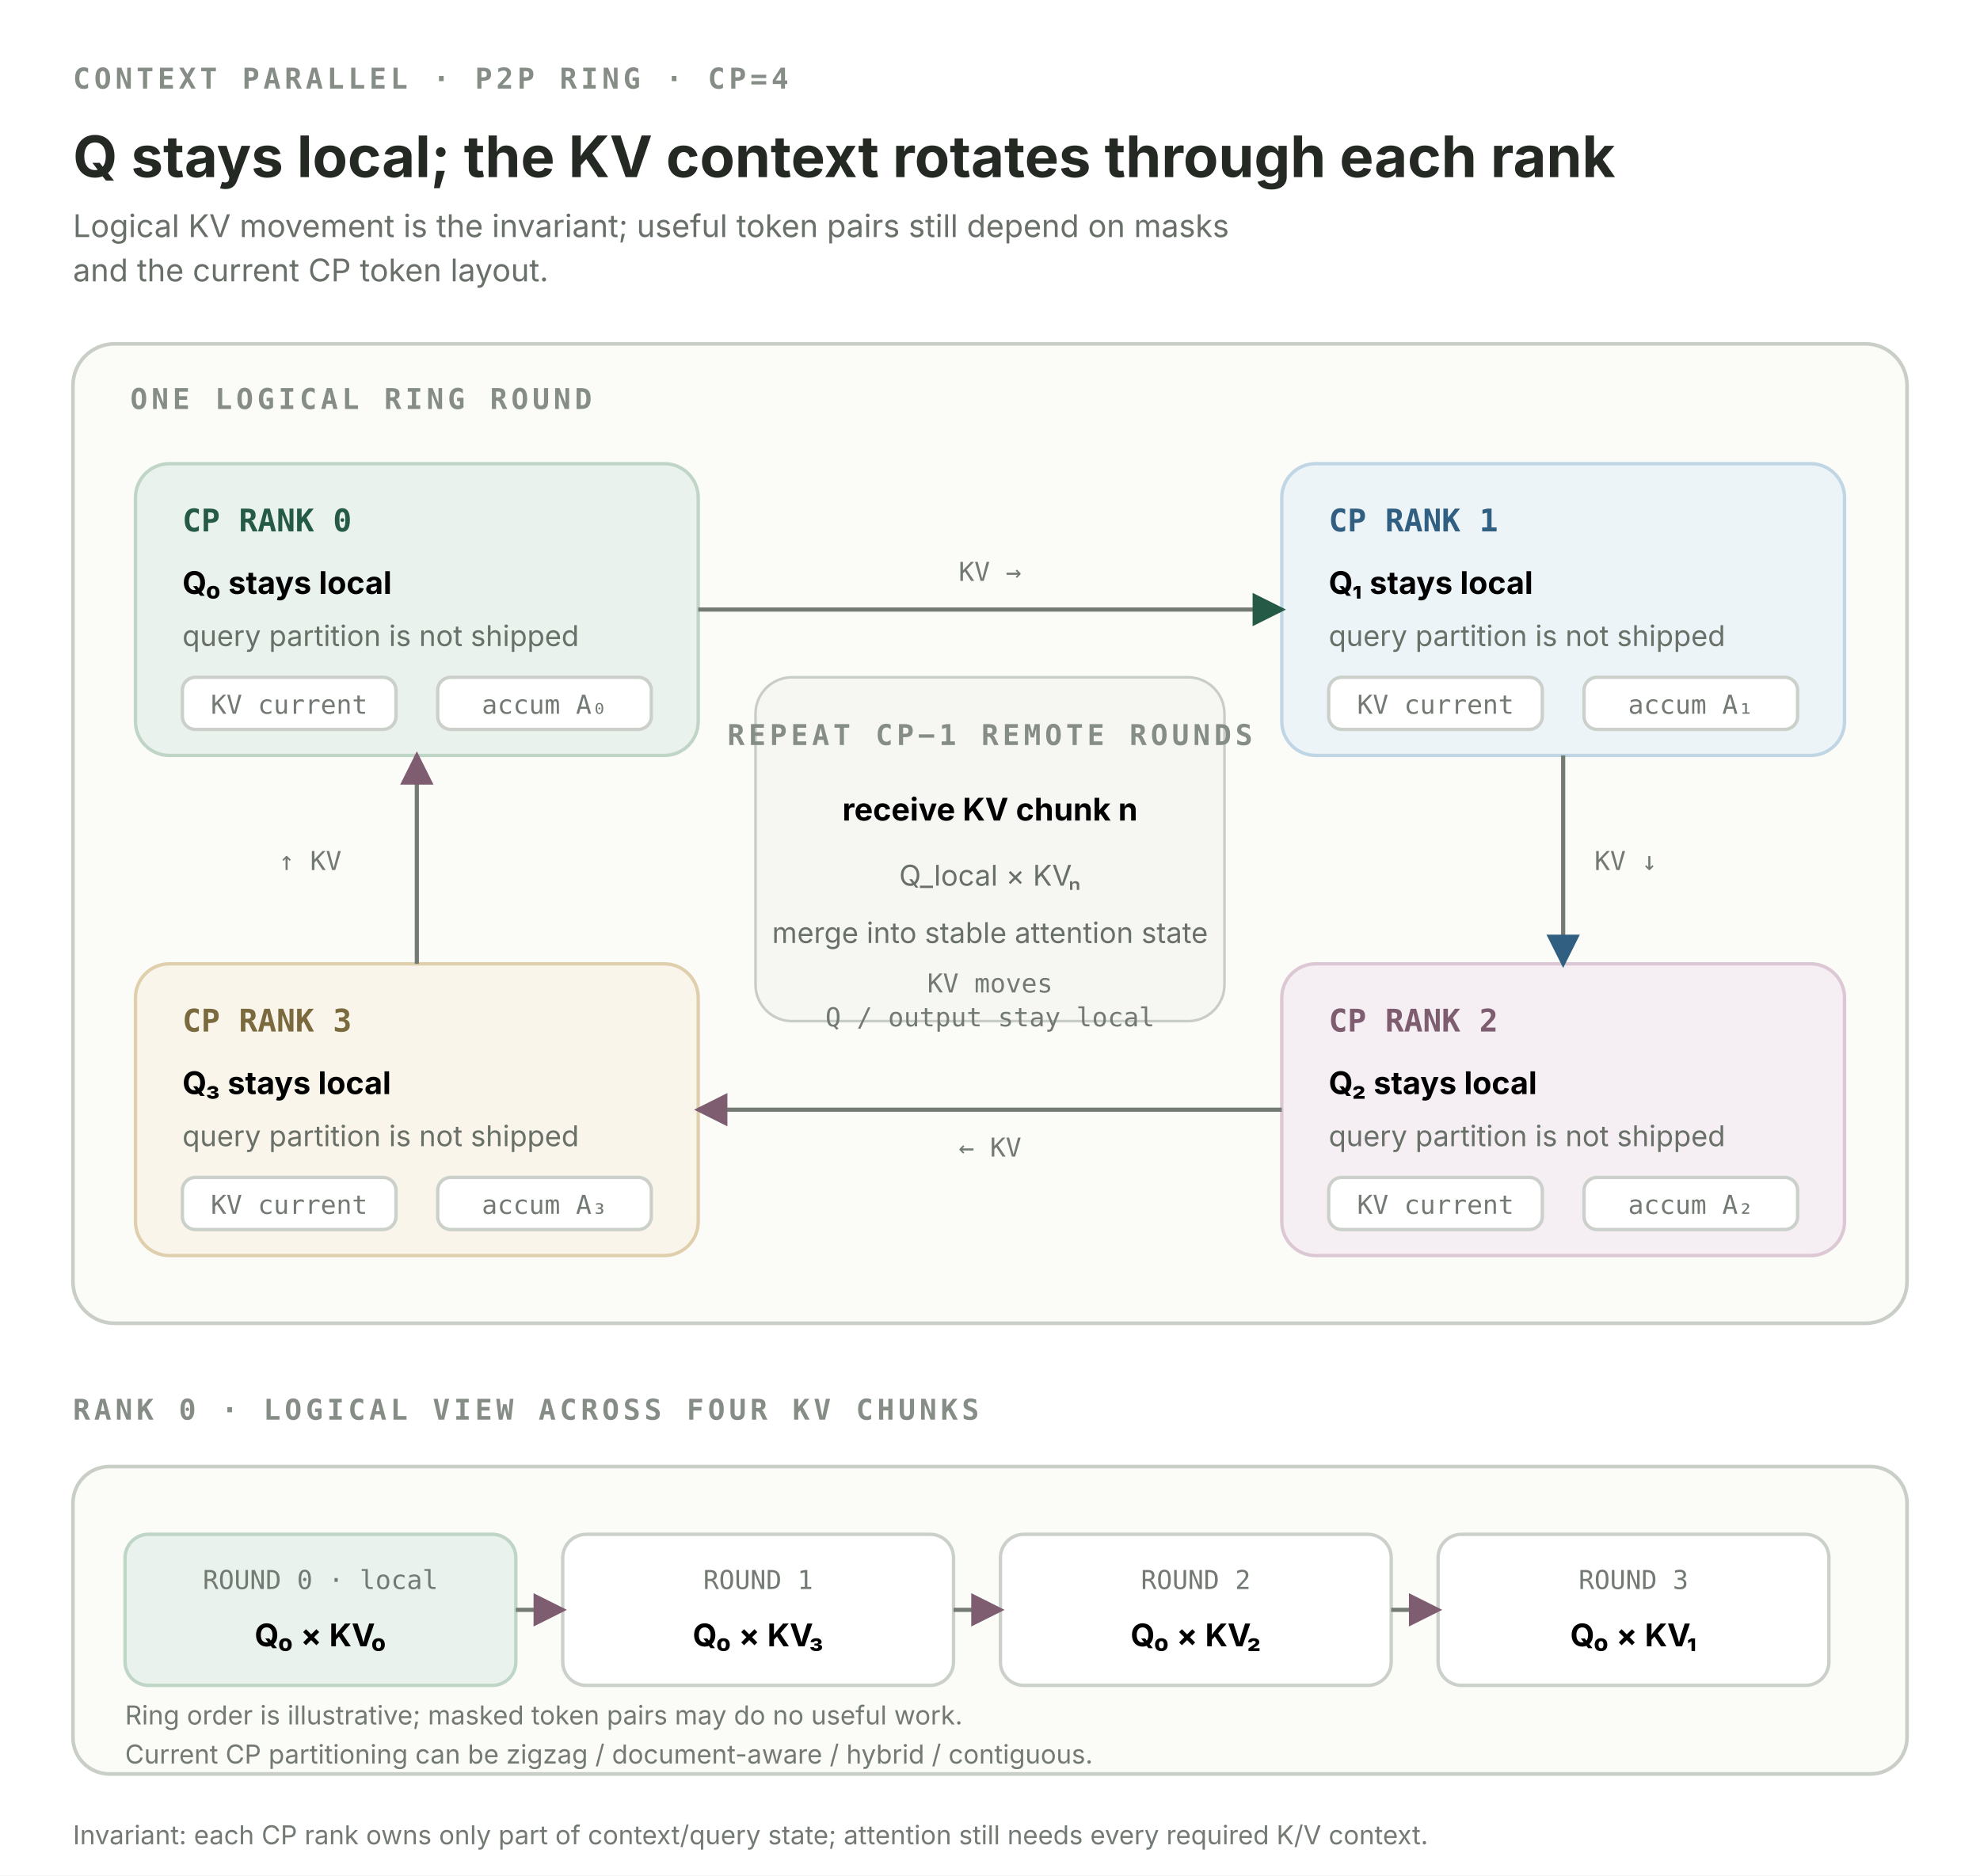
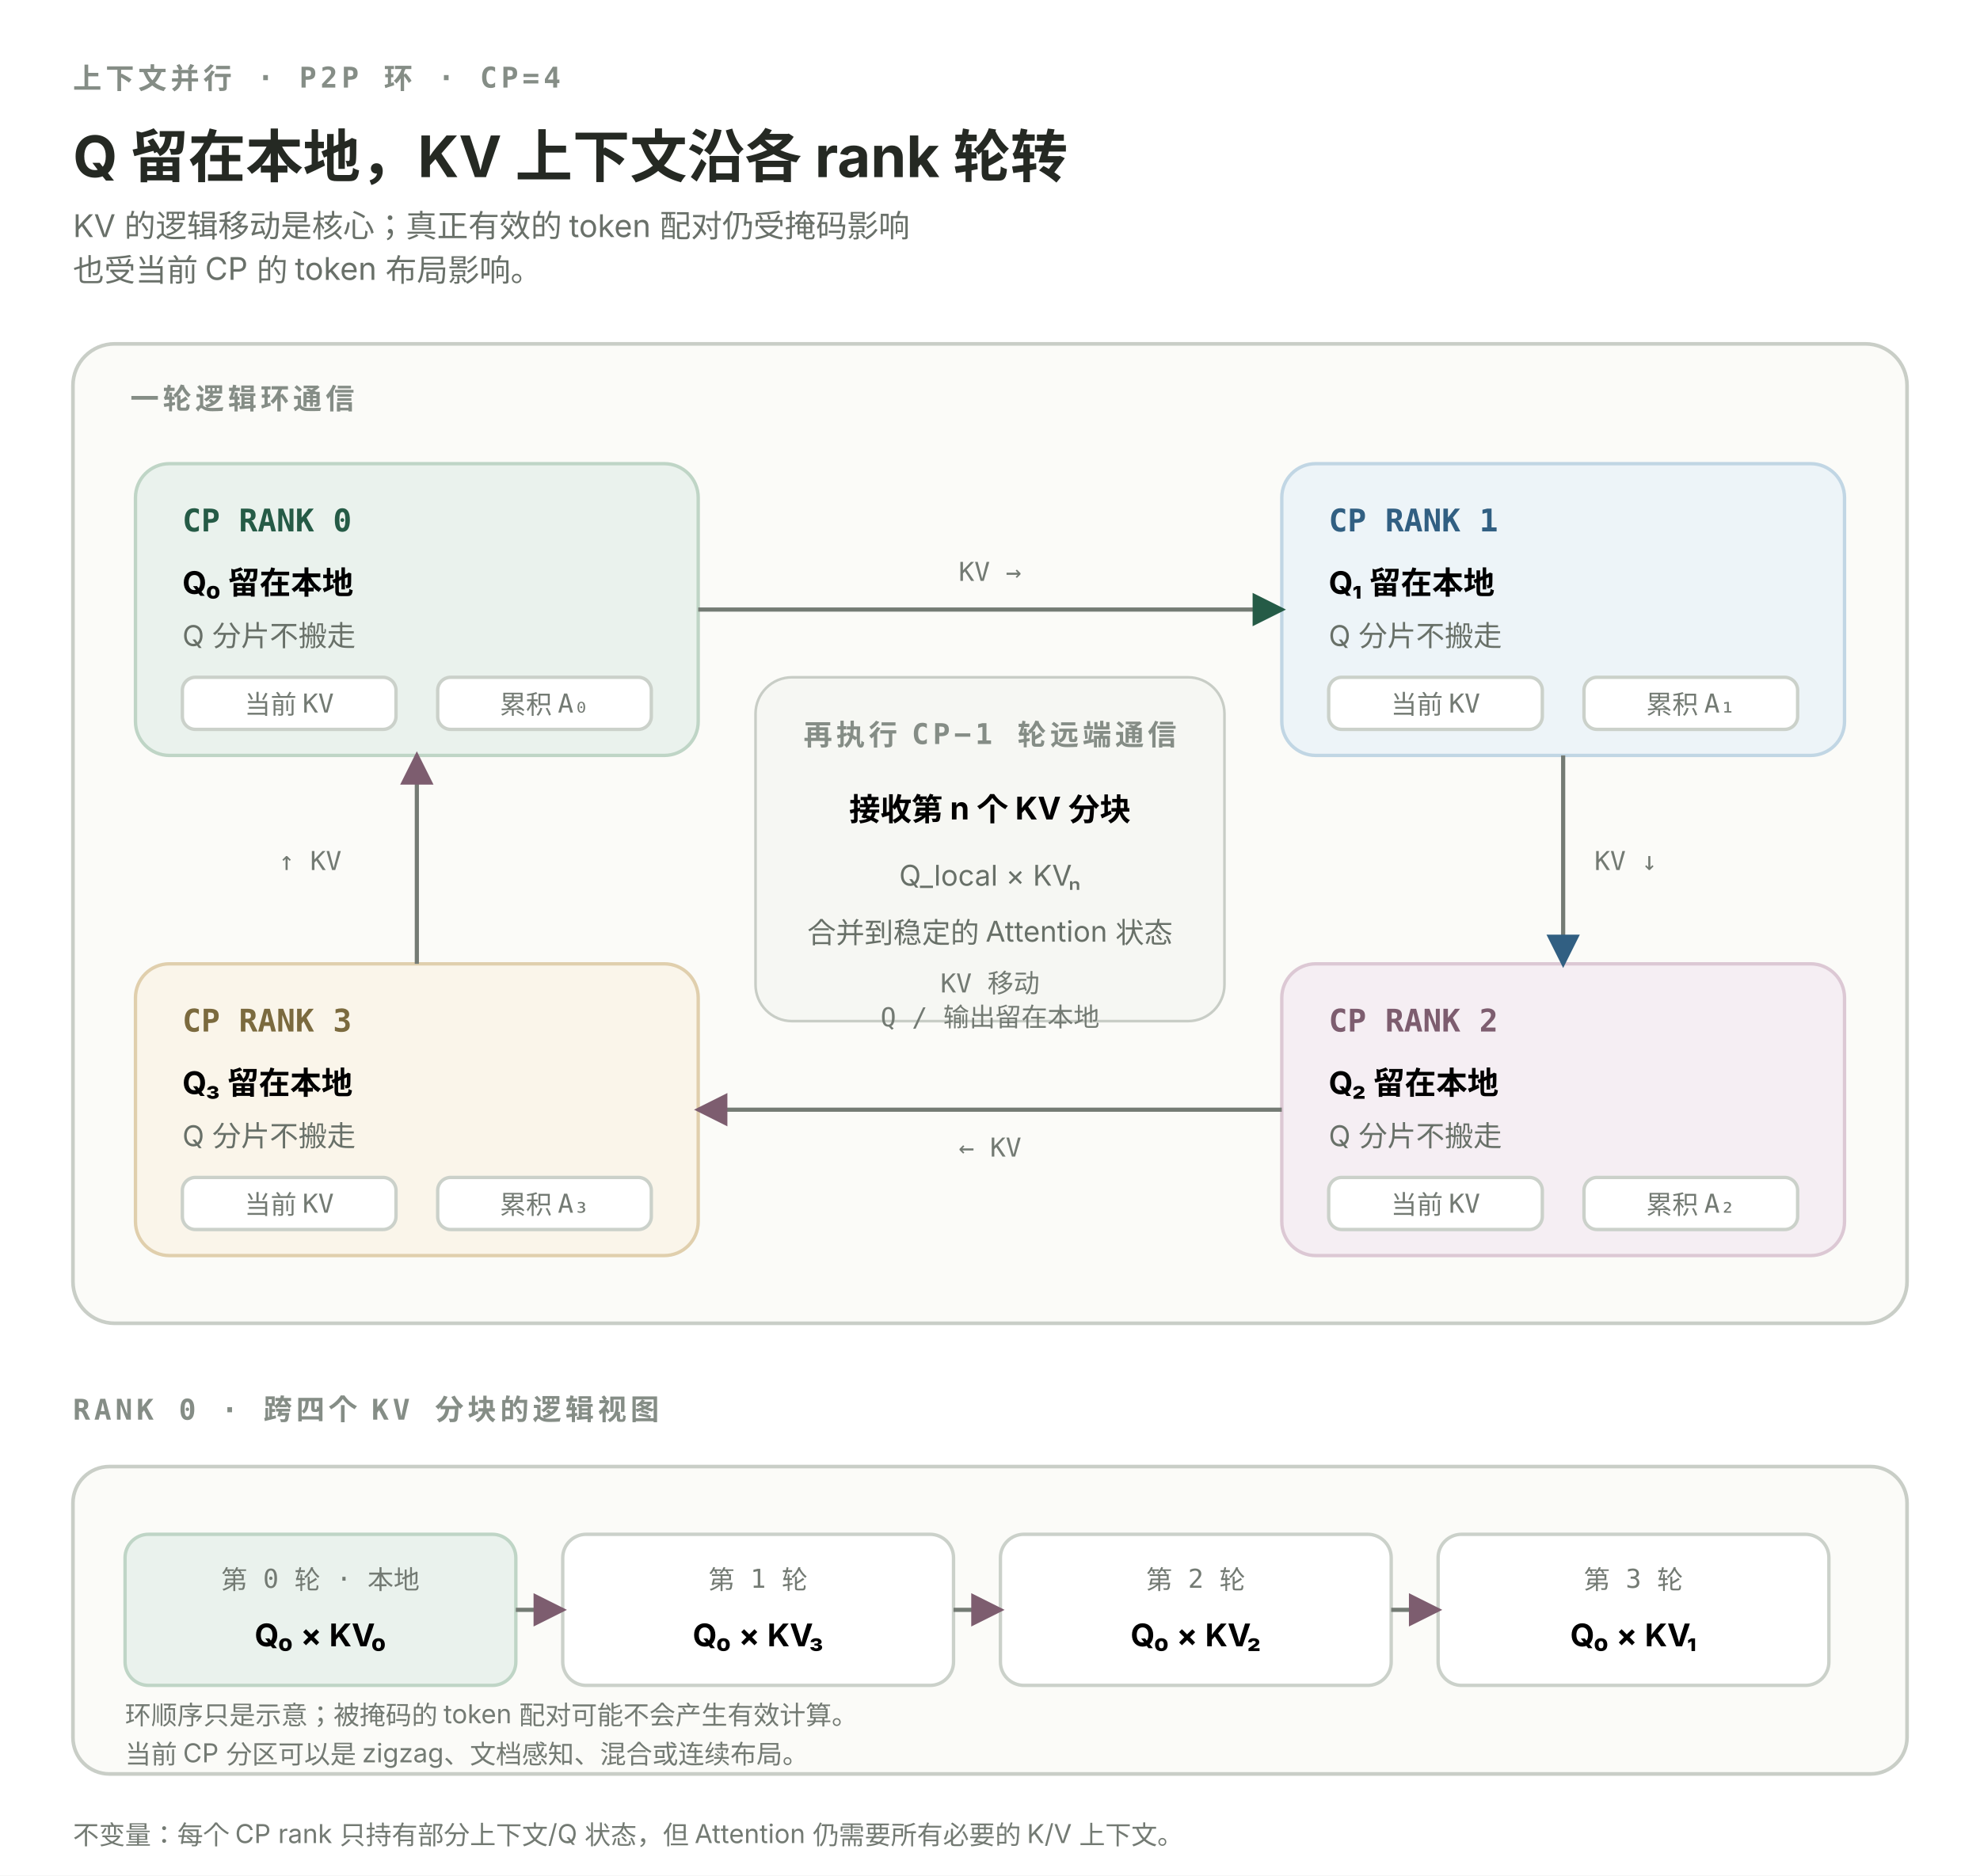
<svg xmlns="http://www.w3.org/2000/svg" viewBox="0 0 760 720" role="img" aria-labelledby="title desc">
  <defs>
    <marker id="g" markerWidth="8" markerHeight="8" refX="7" refY="4" orient="auto">
      <path d="M0 0 L8 4 L0 8Z" fill="#255b46" />
    </marker>
    <marker id="b" markerWidth="8" markerHeight="8" refX="7" refY="4" orient="auto">
      <path d="M0 0 L8 4 L0 8Z" fill="#315f82" />
    </marker>
    <marker id="p" markerWidth="8" markerHeight="8" refX="7" refY="4" orient="auto">
      <path d="M0 0 L8 4 L0 8Z" fill="#7d5d6f" />
    </marker>
    <style>
 .sans{font-family:-apple-system,BlinkMacSystemFont,"Segoe UI",sans-serif}.mono{font-family:ui-monospace,SFMono-Regular,Menlo,Consolas,monospace}.k{font-size:11px;font-weight:700;letter-spacing:1.5px;fill:#858d86}.title{font-size:22px;font-weight:750;fill:#252923}.sub{font-size:12px;fill:#697069}.label{font-size:12px;font-weight:700}.body{font-size:11px;fill:#687068}.tiny{font-size:10px;fill:#737a73}.card{fill:#fff;stroke:#cbd1ca;stroke-width:1.3}.green{fill:#eaf2ed;stroke:#bfd5c6;stroke-width:1.3}.blue{fill:#edf4f8;stroke:#c1d6e4;stroke-width:1.3}.plum{fill:#f5eef3;stroke:#dcc8d4;stroke-width:1.3}.sand{fill:#faf5ea;stroke:#e0cfad;stroke-width:1.3}.panel{fill:#fbfbf8;stroke:#c9cec7;stroke-width:1.4}.line{fill:none;stroke:#747b74;stroke-width:1.6}.dash{fill:none;stroke:#9aa199;stroke-width:1.2;stroke-dasharray:5 5}
 </style>
  </defs>
  <rect width="760" height="720" fill="#fff" />
-   <text class="mono k" x="28" y="34">CONTEXT PARALLEL · P2P RING · CP=4</text>
-   <text class="sans title" x="28" y="68">Q stays local; the KV context rotates through each rank</text>
-   <text class="sans sub" x="28" y="91">Logical KV movement is the invariant; useful token pairs still depend on masks</text>
-   <text class="sans sub" x="28" y="108">and the current CP token layout.</text>
+   <text class="mono k" x="28" y="34">上下文并行 · P2P 环 · CP=4</text>
+   <text class="sans title" x="28" y="68">Q 留在本地，KV 上下文沿各 rank 轮转</text>
+   <text class="sans sub" x="28" y="91">KV 的逻辑移动是核心；真正有效的 token 配对仍受掩码影响</text>
+   <text class="sans sub" x="28" y="108">也受当前 CP 的 token 布局影响。</text>
  <rect class="panel" x="28" y="132" width="704" height="376" rx="16" />
-   <text class="mono k" x="50" y="157">ONE LOGICAL RING ROUND</text>
+   <text class="mono k" x="50" y="157">一轮逻辑环通信</text>
  <g transform="translate(52 178)">
    <rect class="green" width="216" height="112" rx="13" />
    <text class="mono label" x="18" y="26" fill="#255b46">CP RANK 0</text>
-     <text class="sans label" x="18" y="50">Q₀ stays local</text>
-     <text class="sans body" x="18" y="70">query partition is not shipped</text>
+     <text class="sans label" x="18" y="50">Q₀ 留在本地</text>
+     <text class="sans body" x="18" y="70">Q 分片不搬走</text>
    <rect class="card" x="18" y="82" width="82" height="20" rx="5" />
-     <text class="mono tiny" x="59" y="96" text-anchor="middle">KV current</text>
+     <text class="mono tiny" x="59" y="96" text-anchor="middle">当前 KV</text>
    <rect class="card" x="116" y="82" width="82" height="20" rx="5" />
-     <text class="mono tiny" x="157" y="96" text-anchor="middle">accum A₀</text>
+     <text class="mono tiny" x="157" y="96" text-anchor="middle">累积 A₀</text>
  </g>
  <g transform="translate(492 178)">
    <rect class="blue" width="216" height="112" rx="13" />
    <text class="mono label" x="18" y="26" fill="#315f82">CP RANK 1</text>
-     <text class="sans label" x="18" y="50">Q₁ stays local</text>
-     <text class="sans body" x="18" y="70">query partition is not shipped</text>
+     <text class="sans label" x="18" y="50">Q₁ 留在本地</text>
+     <text class="sans body" x="18" y="70">Q 分片不搬走</text>
    <rect class="card" x="18" y="82" width="82" height="20" rx="5" />
-     <text class="mono tiny" x="59" y="96" text-anchor="middle">KV current</text>
+     <text class="mono tiny" x="59" y="96" text-anchor="middle">当前 KV</text>
    <rect class="card" x="116" y="82" width="82" height="20" rx="5" />
-     <text class="mono tiny" x="157" y="96" text-anchor="middle">accum A₁</text>
+     <text class="mono tiny" x="157" y="96" text-anchor="middle">累积 A₁</text>
  </g>
  <g transform="translate(492 370)">
    <rect class="plum" width="216" height="112" rx="13" />
    <text class="mono label" x="18" y="26" fill="#7d5d6f">CP RANK 2</text>
-     <text class="sans label" x="18" y="50">Q₂ stays local</text>
-     <text class="sans body" x="18" y="70">query partition is not shipped</text>
+     <text class="sans label" x="18" y="50">Q₂ 留在本地</text>
+     <text class="sans body" x="18" y="70">Q 分片不搬走</text>
    <rect class="card" x="18" y="82" width="82" height="20" rx="5" />
-     <text class="mono tiny" x="59" y="96" text-anchor="middle">KV current</text>
+     <text class="mono tiny" x="59" y="96" text-anchor="middle">当前 KV</text>
    <rect class="card" x="116" y="82" width="82" height="20" rx="5" />
-     <text class="mono tiny" x="157" y="96" text-anchor="middle">accum A₂</text>
+     <text class="mono tiny" x="157" y="96" text-anchor="middle">累积 A₂</text>
  </g>
  <g transform="translate(52 370)">
    <rect class="sand" width="216" height="112" rx="13" />
    <text class="mono label" x="18" y="26" fill="#7b6a3e">CP RANK 3</text>
-     <text class="sans label" x="18" y="50">Q₃ stays local</text>
-     <text class="sans body" x="18" y="70">query partition is not shipped</text>
+     <text class="sans label" x="18" y="50">Q₃ 留在本地</text>
+     <text class="sans body" x="18" y="70">Q 分片不搬走</text>
    <rect class="card" x="18" y="82" width="82" height="20" rx="5" />
-     <text class="mono tiny" x="59" y="96" text-anchor="middle">KV current</text>
+     <text class="mono tiny" x="59" y="96" text-anchor="middle">当前 KV</text>
    <rect class="card" x="116" y="82" width="82" height="20" rx="5" />
-     <text class="mono tiny" x="157" y="96" text-anchor="middle">accum A₃</text>
+     <text class="mono tiny" x="157" y="96" text-anchor="middle">累积 A₃</text>
  </g>
  <rect x="290" y="260" width="180" height="132" rx="14" fill="#f6f7f3" stroke="#c8cdc6" />
-   <text class="mono k" x="380" y="286" text-anchor="middle">REPEAT CP−1 REMOTE ROUNDS</text>
-   <text class="sans label" x="380" y="315" text-anchor="middle">receive KV chunk n</text>
+   <text class="mono k" x="380" y="286" text-anchor="middle">再执行 CP−1 轮远端通信</text>
+   <text class="sans label" x="380" y="315" text-anchor="middle">接收第 n 个 KV 分块</text>
  <text class="sans body" x="380" y="340" text-anchor="middle">Q_local × KVₙ</text>
-   <text class="sans body" x="380" y="362" text-anchor="middle">merge into stable attention state</text>
-   <text class="mono tiny" x="380" y="381" text-anchor="middle">KV moves</text>
-   <text class="mono tiny" x="380" y="394" text-anchor="middle">Q / output stay local</text>
+   <text class="sans body" x="380" y="362" text-anchor="middle">合并到稳定的 Attention 状态</text>
+   <text class="mono tiny" x="380" y="381" text-anchor="middle">KV 移动</text>
+   <text class="mono tiny" x="380" y="394" text-anchor="middle">Q / 输出留在本地</text>
  <path class="line" d="M268 234 H492" marker-end="url(#g)" />
  <text class="mono tiny" x="380" y="223" text-anchor="middle" fill="#255b46">KV →</text>
  <path class="line" d="M600 290 V370" marker-end="url(#b)" />
  <text class="mono tiny" x="612" y="334" fill="#315f82">KV ↓</text>
  <path class="line" d="M492 426 H268" marker-end="url(#p)" />
  <text class="mono tiny" x="380" y="444" text-anchor="middle" fill="#7d5d6f">← KV</text>
  <path class="line" d="M160 370 V290" marker-end="url(#p)" />
  <text class="mono tiny" x="107" y="334" fill="#7b6a3e">↑ KV</text>
-   <text class="mono k" x="28" y="545">RANK 0 · LOGICAL VIEW ACROSS FOUR KV CHUNKS</text>
+   <text class="mono k" x="28" y="545">RANK 0 · 跨四个 KV 分块的逻辑视图</text>
  <rect class="panel" x="28" y="563" width="704" height="118" rx="14" />
  <g transform="translate(48 589)">
    <rect class="green" width="150" height="58" rx="9" />
-     <text class="mono tiny" x="75" y="21" text-anchor="middle" fill="#255b46">ROUND 0 · local</text>
+     <text class="mono tiny" x="75" y="21" text-anchor="middle" fill="#255b46">第 0 轮 · 本地</text>
    <text class="sans label" x="75" y="43" text-anchor="middle">Q₀ × KV₀</text>
    <rect class="card" x="168" width="150" height="58" rx="9" />
-     <text class="mono tiny" x="243" y="21" text-anchor="middle">ROUND 1</text>
+     <text class="mono tiny" x="243" y="21" text-anchor="middle">第 1 轮</text>
    <text class="sans label" x="243" y="43" text-anchor="middle">Q₀ × KV₃</text>
    <rect class="card" x="336" width="150" height="58" rx="9" />
-     <text class="mono tiny" x="411" y="21" text-anchor="middle">ROUND 2</text>
+     <text class="mono tiny" x="411" y="21" text-anchor="middle">第 2 轮</text>
    <text class="sans label" x="411" y="43" text-anchor="middle">Q₀ × KV₂</text>
    <rect class="card" x="504" width="150" height="58" rx="9" />
-     <text class="mono tiny" x="579" y="21" text-anchor="middle">ROUND 3</text>
+     <text class="mono tiny" x="579" y="21" text-anchor="middle">第 3 轮</text>
    <text class="sans label" x="579" y="43" text-anchor="middle">Q₀ × KV₁</text>
    <path class="line" d="M150 29 H168" marker-end="url(#p)" />
    <path class="line" d="M318 29 H336" marker-end="url(#p)" />
    <path class="line" d="M486 29 H504" marker-end="url(#p)" />
  </g>
-   <text class="sans tiny" x="48" y="662">Ring order is illustrative; masked token pairs may do no useful work.</text>
-   <text class="sans tiny" x="48" y="677">Current CP partitioning can be zigzag / document-aware / hybrid / contiguous.</text>
-   <text class="sans tiny" x="28" y="708">Invariant: each CP rank owns only part of context/query state; attention still needs every required K/V context.</text>
+   <text class="sans tiny" x="48" y="662">环顺序只是示意；被掩码的 token 配对可能不会产生有效计算。</text>
+   <text class="sans tiny" x="48" y="677">当前 CP 分区可以是 zigzag、文档感知、混合或连续布局。</text>
+   <text class="sans tiny" x="28" y="708">不变量：每个 CP rank 只持有部分上下文/Q 状态，但 Attention 仍需要所有必要的 K/V 上下文。</text>
</svg>
